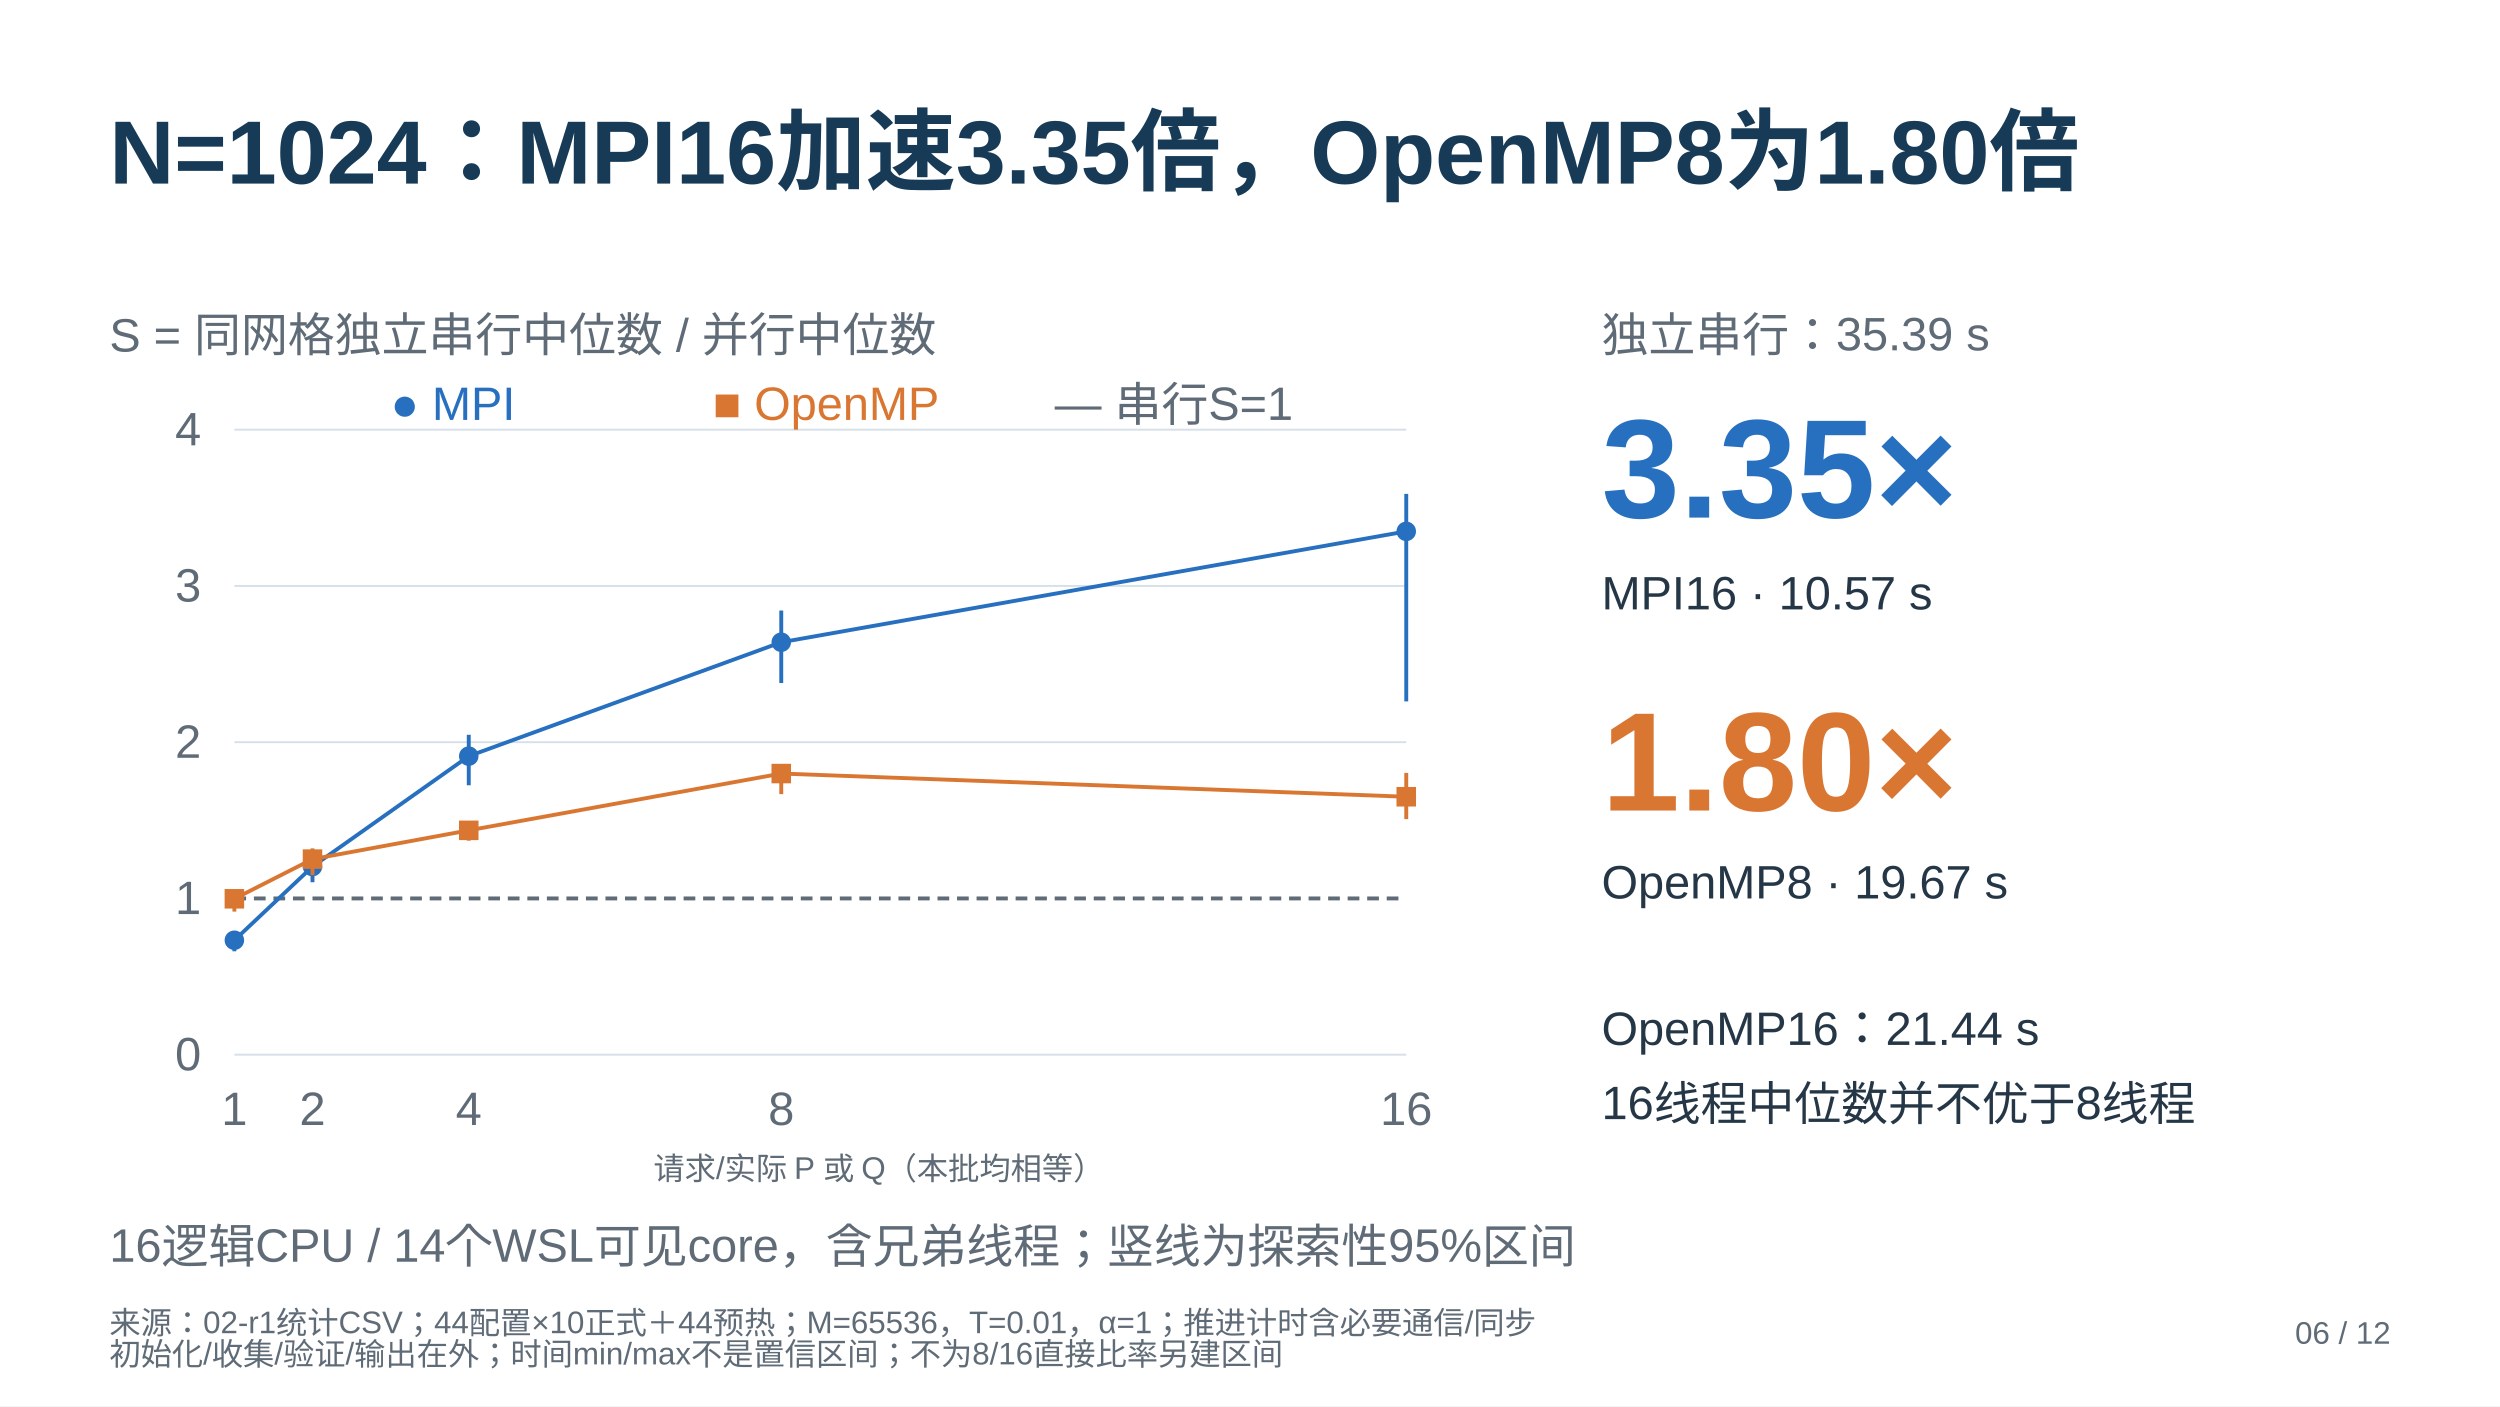
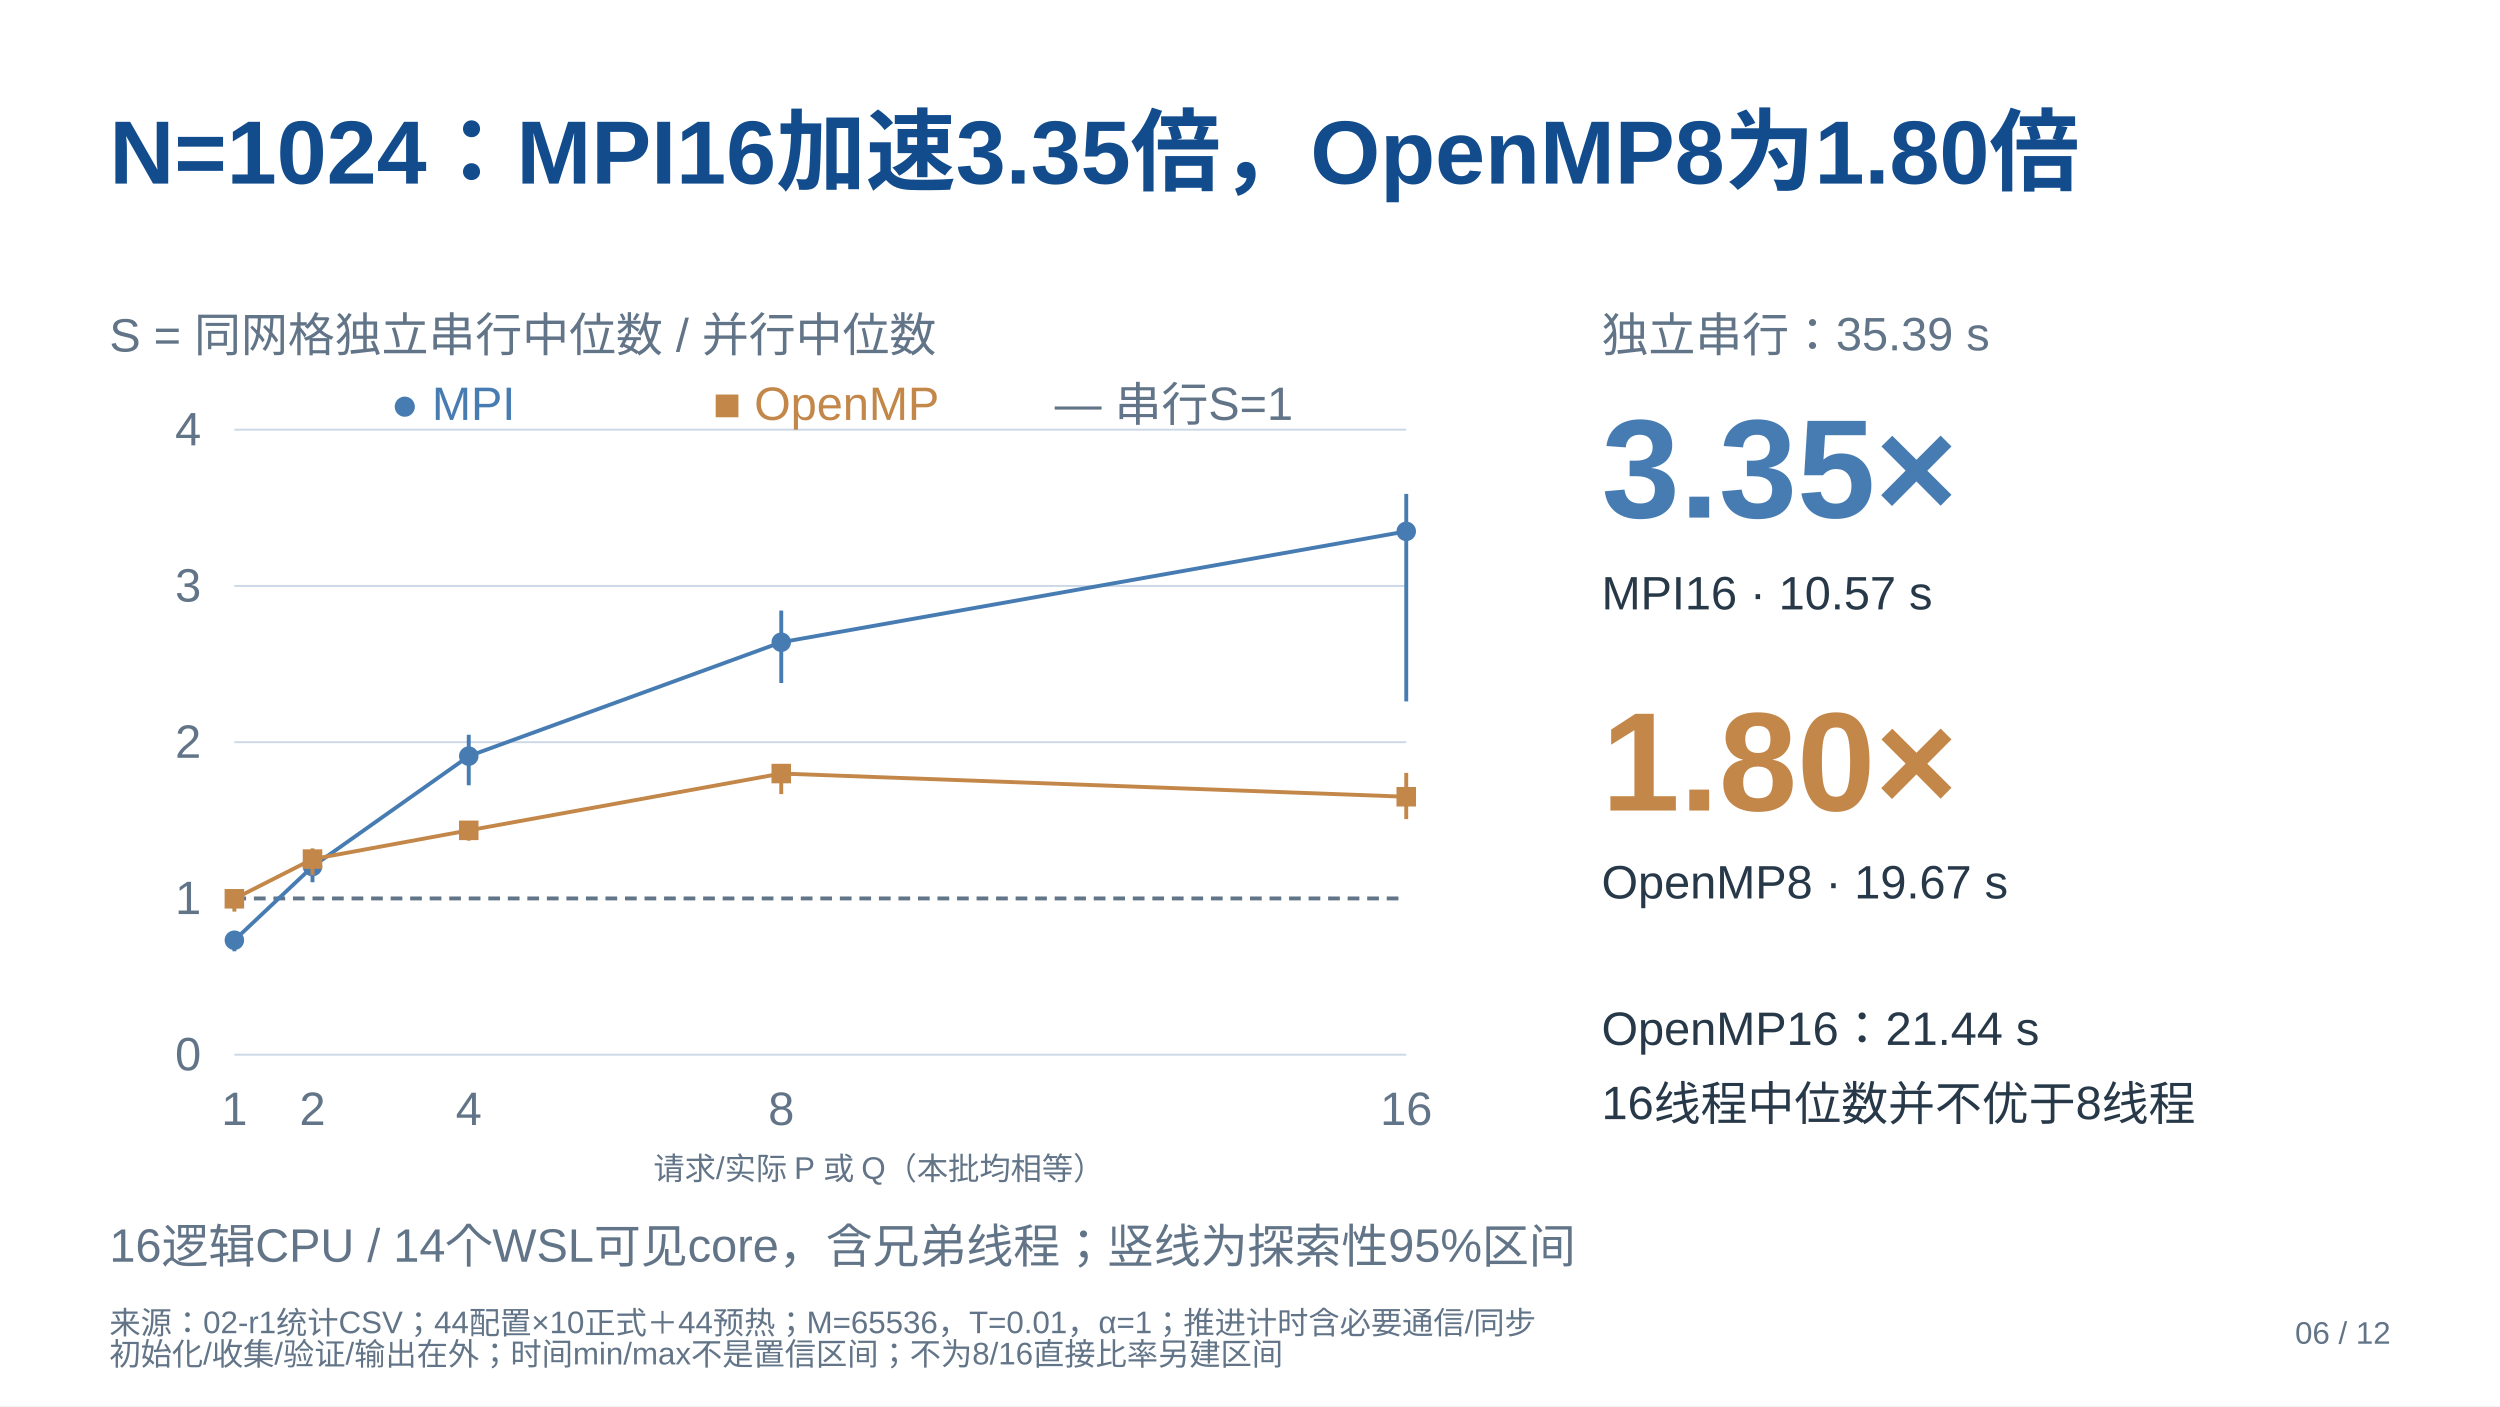
<svg xmlns="http://www.w3.org/2000/svg" viewBox="0 0 1280 720" font-family="Microsoft YaHei, Arial" font-size="32" data-pptx-page-role="content">
  <rect id="bg" data-pptx-role="background" width="1280" height="720" fill="#FFFFFF" />
-   <g id="title" data-pptx-bounds="56 35 1168 95" fill="#173B57">
+   <g id="title" data-pptx-bounds="56 35 1168 95" fill="#124C8D">
    <text x="56" y="94" font-size="46" font-weight="bold">N=1024：MPI16加速3.35倍，OpenMP8为1.80倍</text>
  </g>
  <g id="n1024-speedup" data-pptx-bounds="56 145 724 470">
-     <text x="56" y="180" font-size="24" fill="#5F6B76">S = 同网格独立串行中位数 / 并行中位数</text>
+     <text x="56" y="180" font-size="24" fill="#627487">S = 同网格独立串行中位数 / 并行中位数</text>
    <g id="n1024-speedup-chartArea">
-       <g stroke="#D7E0E8" stroke-width="1">
+       <g stroke="#CCD8E7" stroke-width="1">
        <line x1="120" y1="220" x2="720" y2="220" />
        <line x1="120" y1="300" x2="720" y2="300" />
        <line x1="120" y1="380" x2="720" y2="380" />
        <line x1="120" y1="540" x2="720" y2="540" />
      </g>
-       <line x1="120" y1="460" x2="720" y2="460" stroke="#5F6B76" stroke-width="2" stroke-dasharray="6,4" />
-       <g fill="#5F6B76" font-size="24" text-anchor="end">
+       <line x1="120" y1="460" x2="720" y2="460" stroke="#627487" stroke-width="2" stroke-dasharray="6,4" />
+       <g fill="#627487" font-size="24" text-anchor="end">
        <text x="103" y="548">0</text>
        <text x="103" y="468">1</text>
        <text x="103" y="388">2</text>
        <text x="103" y="308">3</text>
        <text x="103" y="228">4</text>
      </g>
-       <g stroke="#276FBF" stroke-width="2" fill="none">
+       <g stroke="#477CB3" stroke-width="2" fill="none">
        <polyline points="120,481.403 160,443.689 240,387.144 400,328.823 720,272.058" />
        <line x1="120" y1="479.834" x2="120" y2="487.061" />
        <line x1="160" y1="438.432" x2="160" y2="451.701" />
        <line x1="240" y1="376.206" x2="240" y2="402.064" />
        <line x1="400" y1="312.599" x2="400" y2="349.717" />
        <line x1="720" y1="252.873" x2="720" y2="359.12" />
      </g>
-       <g fill="#276FBF">
+       <g fill="#477CB3">
        <circle cx="120" cy="481.403" r="5" />
        <circle cx="160" cy="443.689" r="5" />
        <circle cx="240" cy="387.144" r="5" />
        <circle cx="400" cy="328.823" r="5" />
        <circle cx="720" cy="272.058" r="5" />
      </g>
-       <g stroke="#D97732" stroke-width="2" fill="none">
+       <g stroke="#C38749" stroke-width="2" fill="none">
        <polyline points="120,460.18 160,439.866 240,425.137 400,396.063 720,407.94" />
        <line x1="120" y1="455.636" x2="120" y2="466.743" />
        <line x1="160" y1="434.367" x2="160" y2="448.08" />
        <line x1="240" y1="421.095" x2="240" y2="430.414" />
        <line x1="400" y1="392.617" x2="400" y2="406.596" />
        <line x1="720" y1="395.721" x2="720" y2="419.39" />
      </g>
-       <g fill="#D97732">
+       <g fill="#C38749">
        <rect x="115" y="455.18" width="10" height="10" />
        <rect x="155" y="434.866" width="10" height="10" />
        <rect x="235" y="420.137" width="10" height="10" />
        <rect x="395" y="391.063" width="10" height="10" />
        <rect x="715" y="402.94" width="10" height="10" />
      </g>
-       <g fill="#5F6B76" font-size="24" text-anchor="middle">
+       <g fill="#627487" font-size="24" text-anchor="middle">
        <text x="120" y="576">1</text>
        <text x="160" y="576">2</text>
        <text x="240" y="576">4</text>
        <text x="400" y="576">8</text>
        <text x="720" y="576">16</text>
      </g>
    </g>
    <g font-size="24">
-       <text x="200" y="215" fill="#276FBF">● MPI</text>
-       <text x="365" y="215" fill="#D97732">■ OpenMP</text>
-       <text x="540" y="215" fill="#5F6B76">— 串行S=1</text>
+       <text x="200" y="215" fill="#477CB3">● MPI</text>
+       <text x="365" y="215" fill="#C38749">■ OpenMP</text>
+       <text x="540" y="215" fill="#627487">— 串行S=1</text>
    </g>
-     <text x="450" y="604" text-anchor="middle" font-size="16" fill="#5F6B76">请求/实际 P 或 Q（本批均相等）</text>
+     <text x="450" y="604" text-anchor="middle" font-size="16" fill="#627487">请求/实际 P 或 Q（本批均相等）</text>
  </g>
-   <g id="key-values" data-pptx-bounds="820 145 404 460" fill="#253746">
-     <text x="820" y="180" font-size="24" fill="#5F6B76">独立串行：35.39 s</text>
-     <text x="820" y="265" fill="#276FBF" font-size="72" font-weight="bold">3.35×</text>
+   <g id="key-values" data-pptx-bounds="820 145 404 460" fill="#273848">
+     <text x="820" y="180" font-size="24" fill="#627487">独立串行：35.39 s</text>
+     <text x="820" y="265" fill="#477CB3" font-size="72" font-weight="bold">3.35×</text>
    <text x="820" y="312" font-size="24">MPI16 · 10.57 s</text>
-     <text x="820" y="415" fill="#D97732" font-size="72" font-weight="bold">1.80×</text>
+     <text x="820" y="415" fill="#C38749" font-size="72" font-weight="bold">1.80×</text>
    <text x="820" y="460" font-size="24">OpenMP8 · 19.67 s</text>
    <text x="820" y="535" font-size="24">OpenMP16：21.44 s<tspan x="820" dy="38">16线程中位数并不优于8线程</tspan>
    </text>
  </g>
-   <g id="limits" data-pptx-bounds="56 620 1168 35" fill="#5F6B76" font-size="24">
+   <g id="limits" data-pptx-bounds="56 620 1168 35" fill="#627487" font-size="24">
    <text x="56" y="646">16逻辑CPU / 14个WSL可见core，含兄弟线程；竖线为探索性95%区间</text>
  </g>
-   <g id="footer" data-pptx-role="footer" data-pptx-bounds="56 662 1168 48" fill="#5F6B76" font-size="16">
+   <g id="footer" data-pptx-role="footer" data-pptx-bounds="56 662 1168 48" fill="#627487" font-size="16">
    <text x="56" y="683">来源：02-r1统计CSV；44配置×10正式＋44预热；M=65536，T=0.01，α=1；推进计时含必要通信/同步<tspan x="56" dy="16">初始化/收集/验证/输出在外；时间min/max不是置信区间；不为8/16直接比率另建区间</tspan>
    </text>
    <text x="1224" y="688" text-anchor="end">06 / 12</text>
  </g>
</svg>
